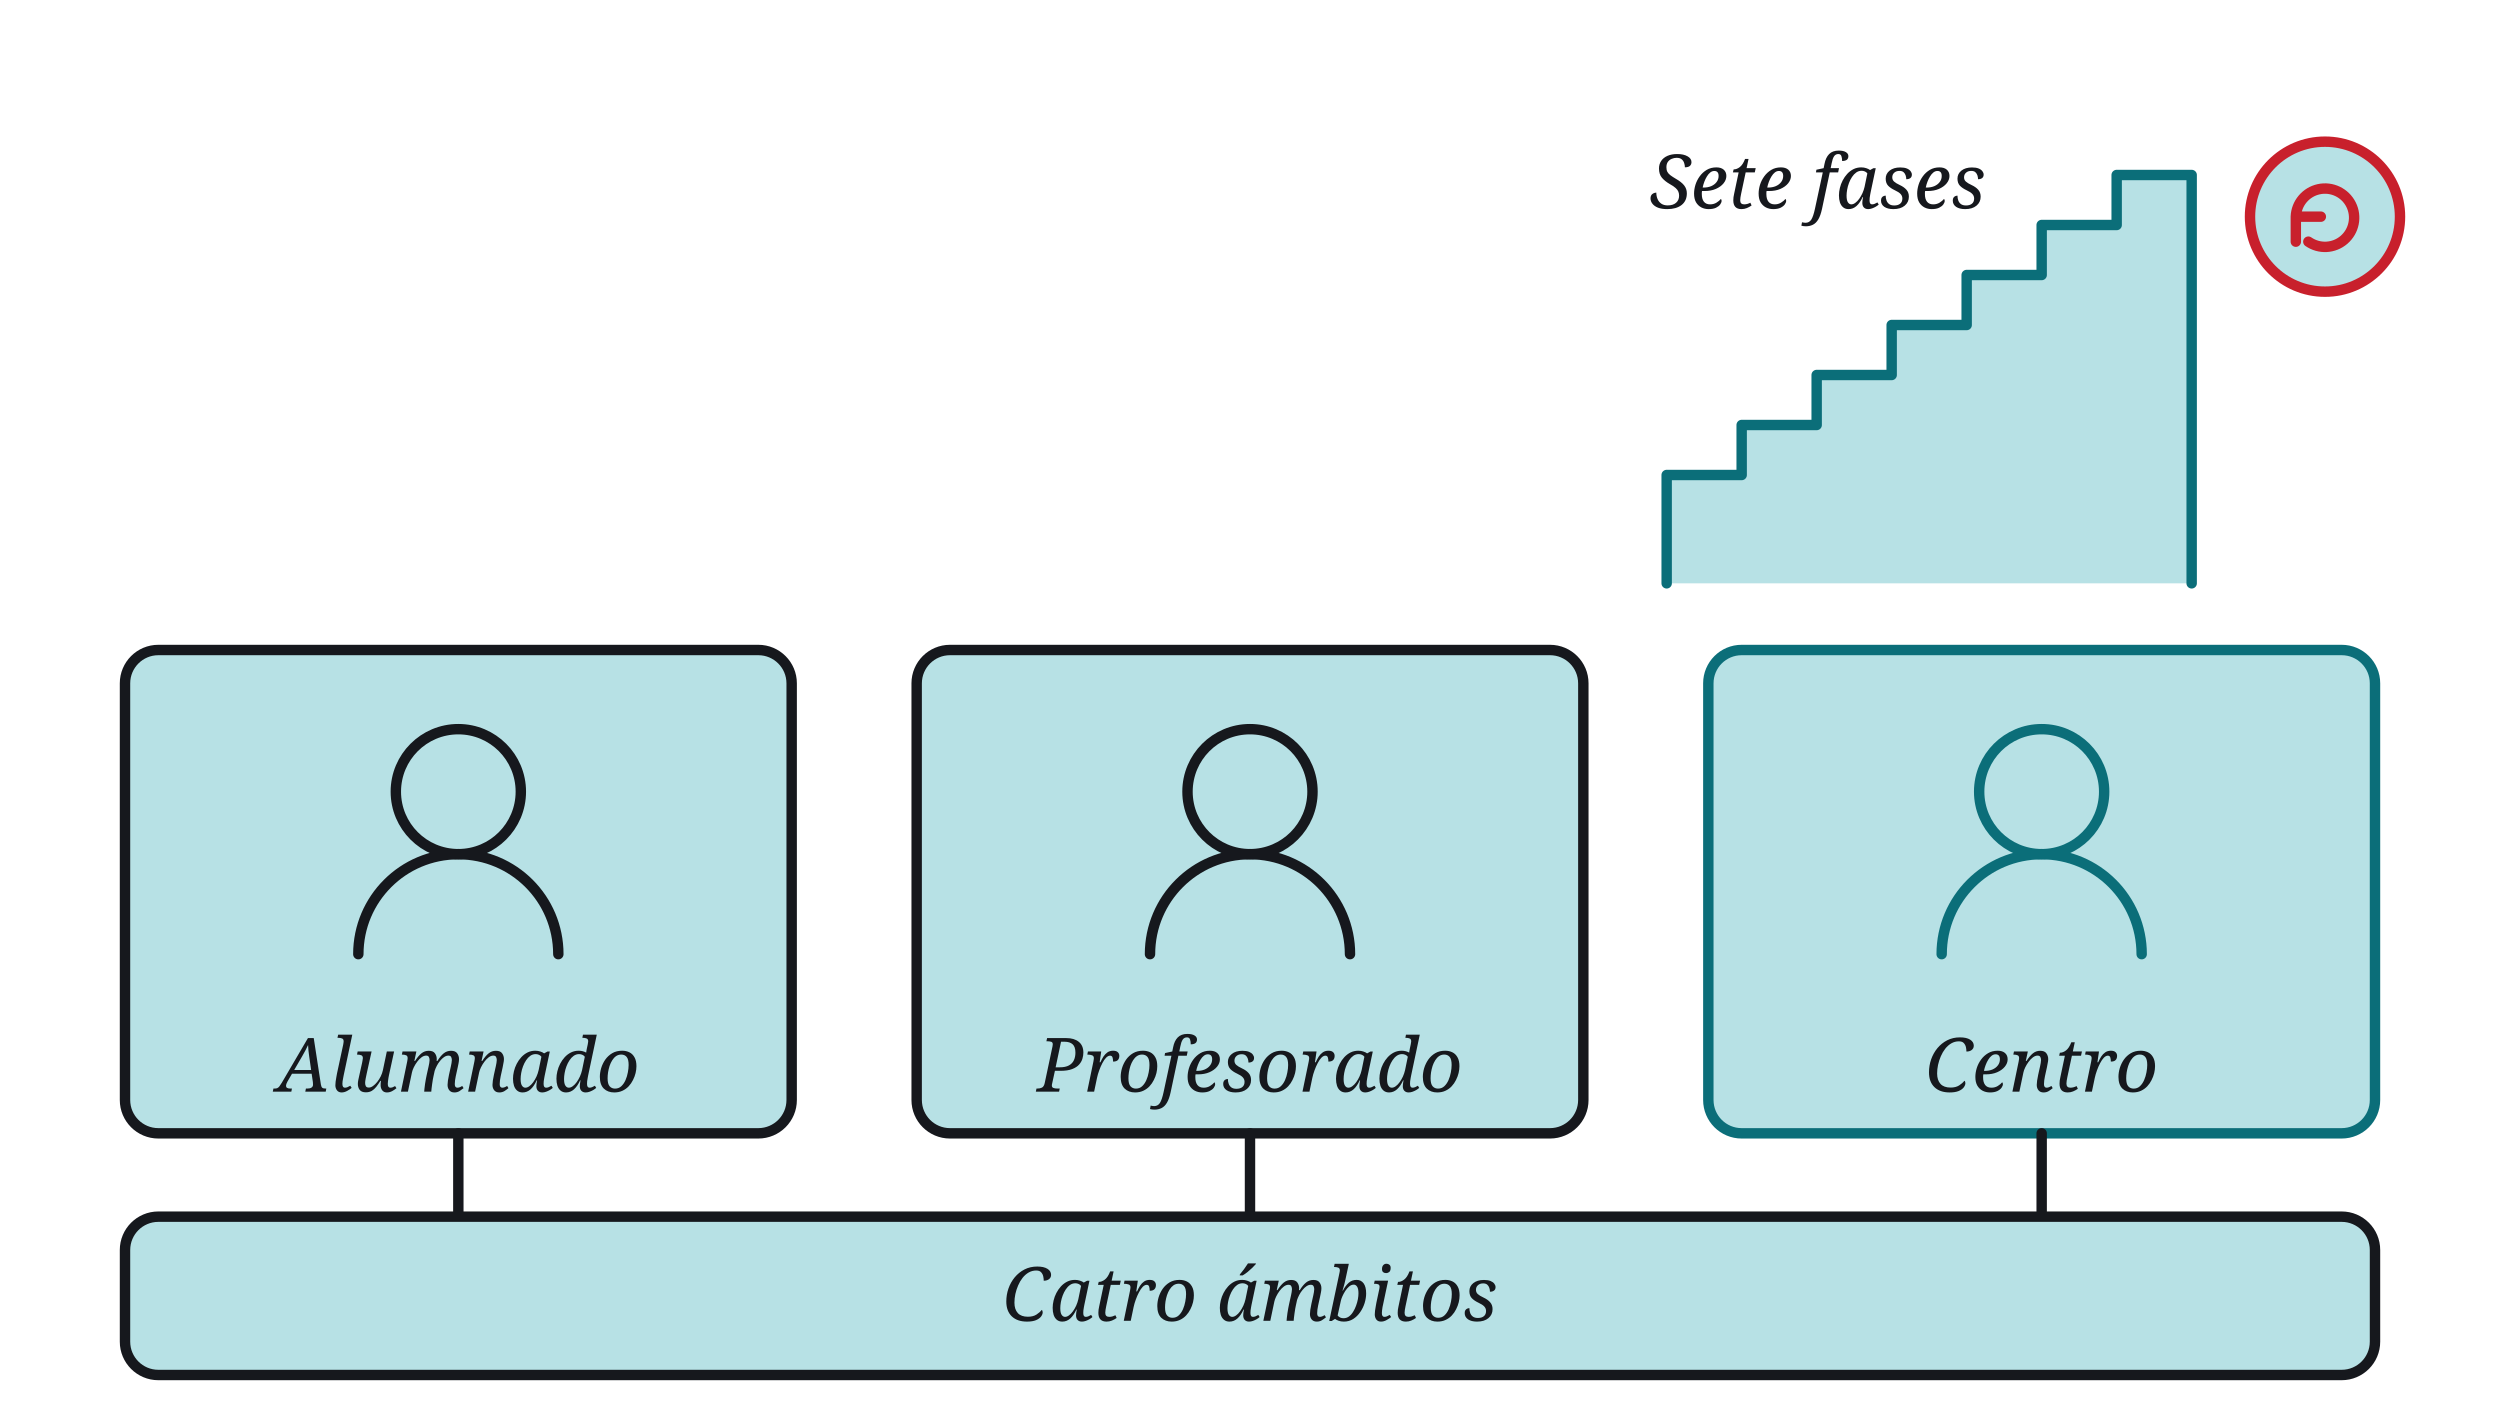
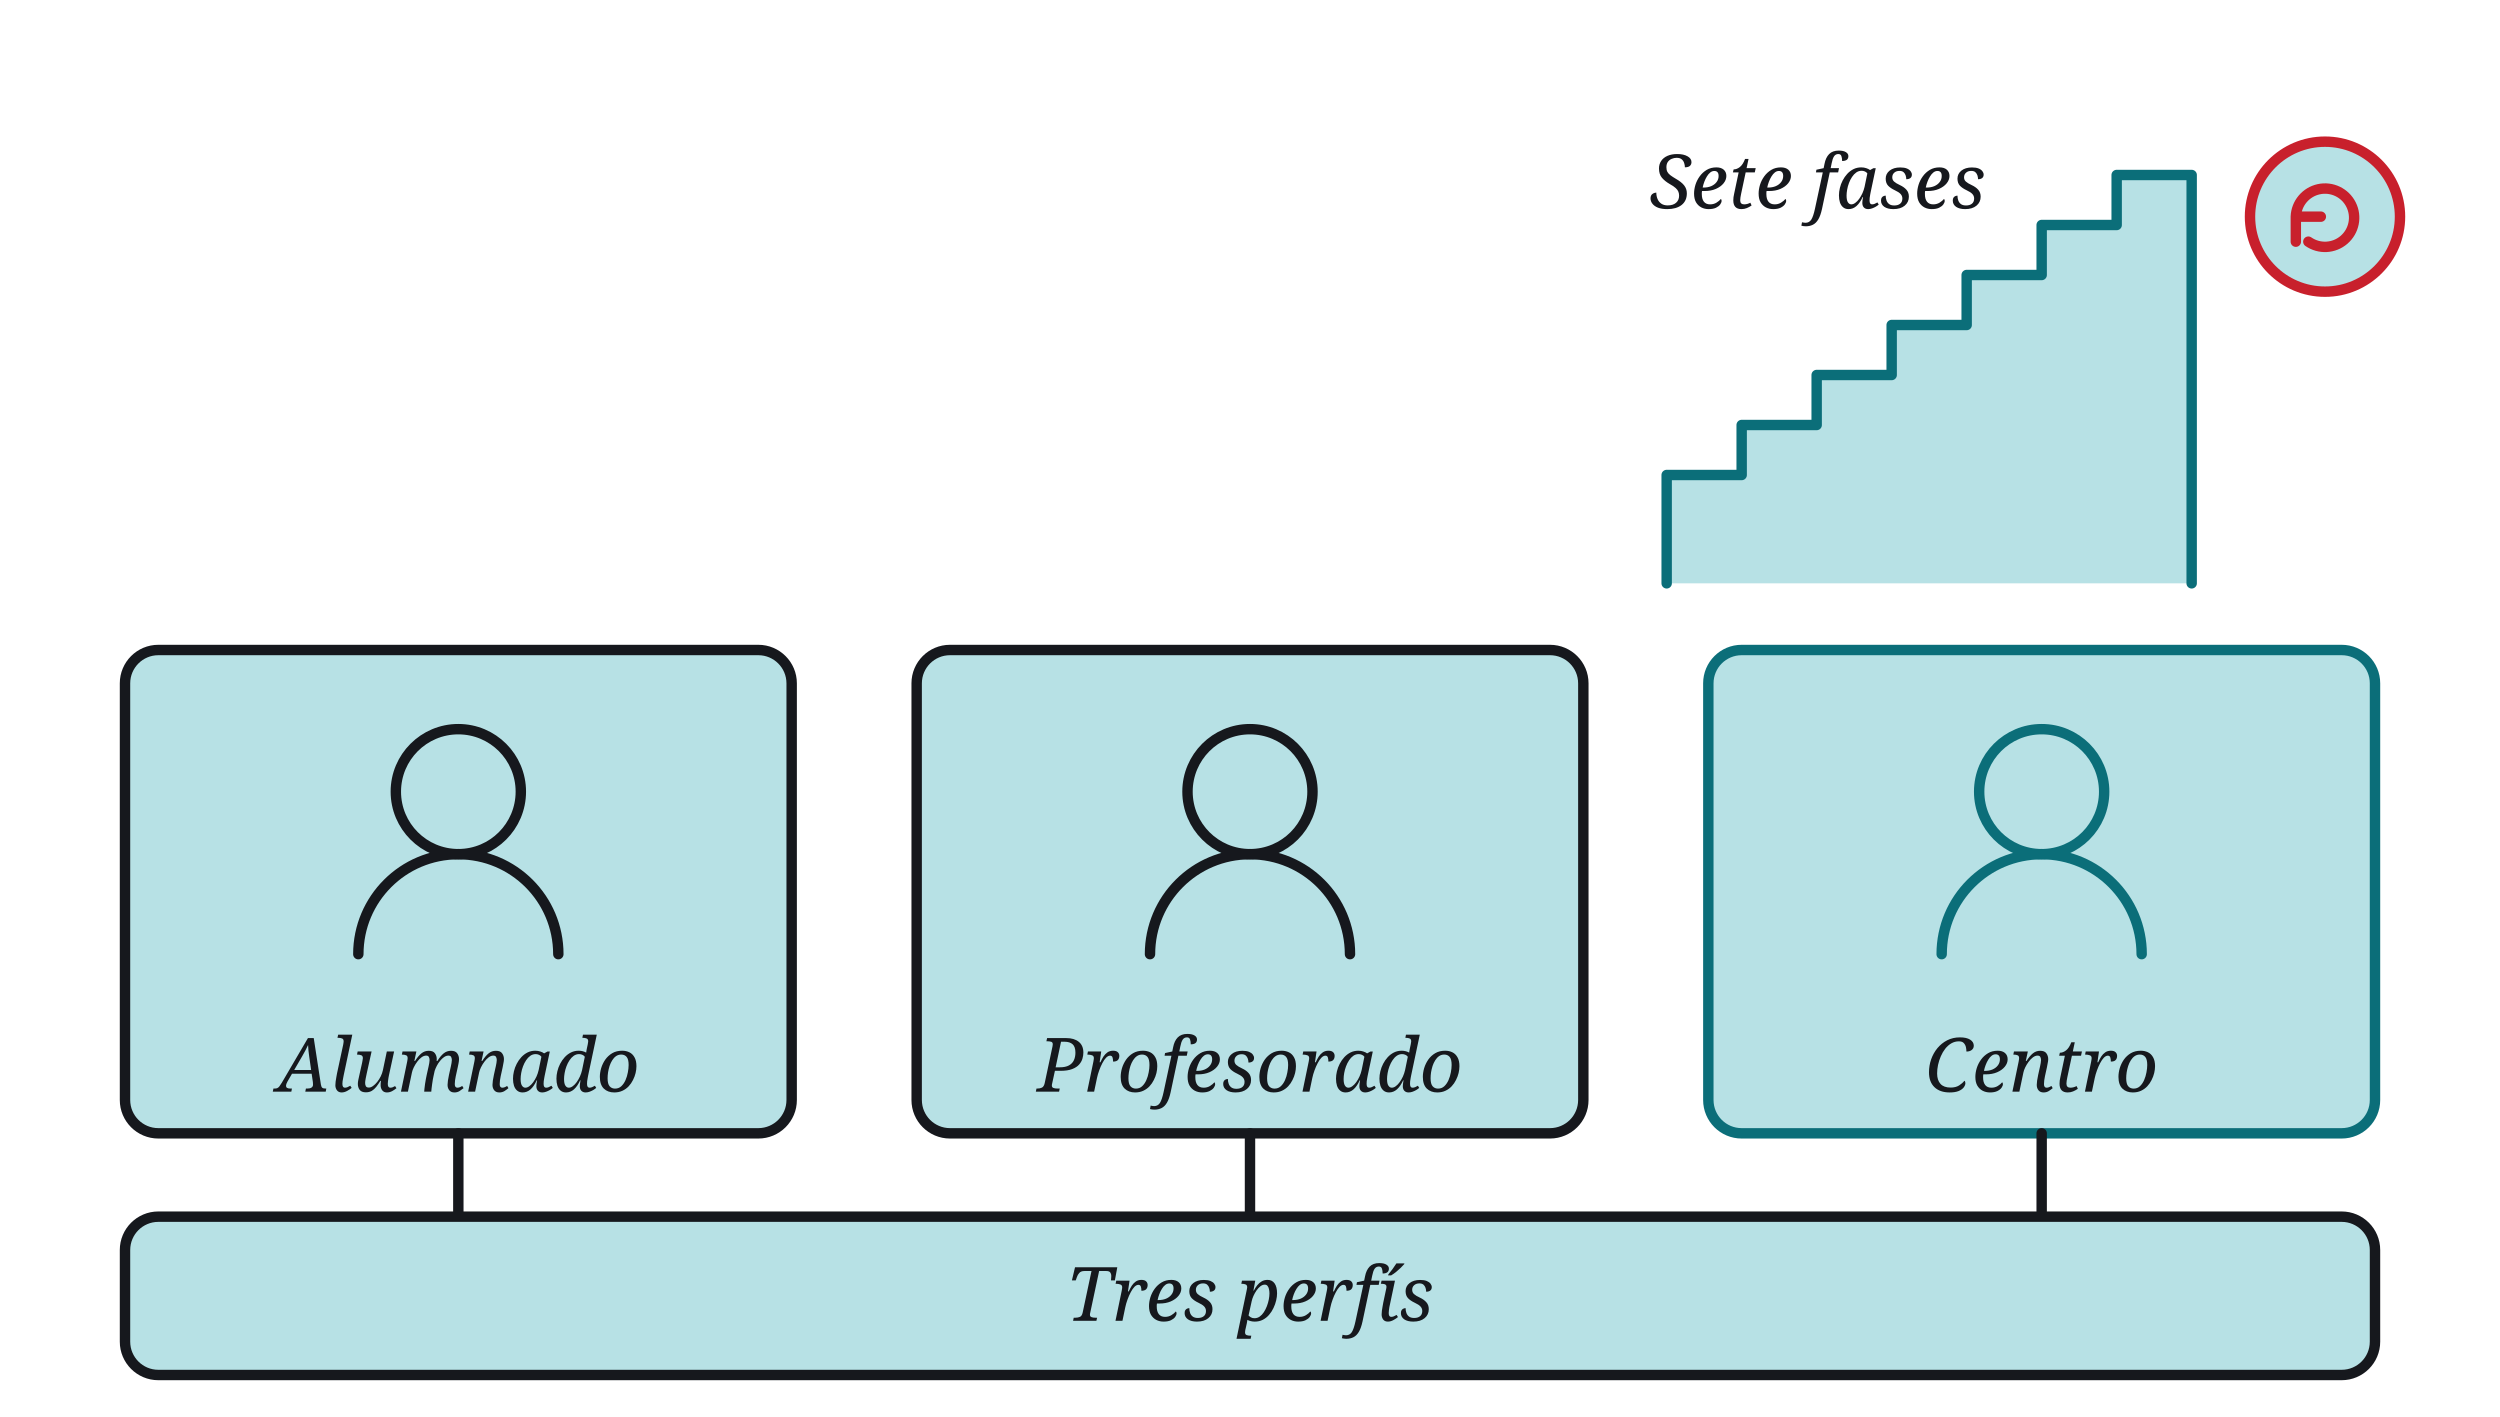
<svg xmlns="http://www.w3.org/2000/svg" class="ilu-d" viewBox="0 0 600 340">
  <style>svg.ilu-d{background:var(--sec-tinte,#e0f2f3)}.ilu-d .t{stroke: var(--ilu-tinta,#16181d); fill: none; stroke-width: 2.5; stroke-linecap: round; stroke-linejoin: round;}.ilu-d .a{stroke: var(--ilu-azul,#0b6e79); fill: none; stroke-width: 2.5; stroke-linecap: round; stroke-linejoin: round;}.ilu-d .r{stroke: var(--ilu-rojo,#c8202c); fill: none; stroke-width: 2.5; stroke-linecap: round; stroke-linejoin: round;}.ilu-d .fa{fill: var(--ilu-relleno,#b7e1e5); stroke: none;}.ilu-d .ft{fill: var(--ilu-tinta,#16181d); stroke: none;}.ilu-d .fz{fill: var(--ilu-azul,#0b6e79); stroke: none;}.ilu-d .lbl{fill: var(--ilu-tinta,#16181d); font-family: 'Newsreader', Georgia, serif; font-style: italic; font-size: 18px;}.ilu-d .num{fill: var(--ilu-tinta,#16181d); font-family: 'Newsreader', Georgia, serif; font-size: 34px; font-weight: 600;}.ilu-d .num-tres{font-size: 38px; font-weight: 700;}.ilu-d .nom-chatgpt{fill: var(--c-herramientas,#1c3faa);}.ilu-d .nom-vce{fill: var(--c-comunidad,#1d7547);}.ilu-d .nom-edumedia{fill: var(--c-multimedia,#a8206f);}.ilu-d .total{fill: var(--ilu-tinta,#16181d); font-family: 'Newsreader', Georgia, serif; font-size: 60px; font-weight: 700;}.ilu-d g.li2{stroke-width: 1.25;}.ilu-d g.li3{stroke-width: 0.833;}.ilu-d g.li4{stroke-width: 0.625;}</style>
  <rect class="fa" x="30" y="156" width="160" height="116" rx="8" />
  <rect class="t" x="30" y="156" width="160" height="116" rx="8" />
  <g class="t li3" transform="translate(74 166) scale(3)">
    <circle cx="12" cy="8" r="5" />
    <path d="M20 21a8 8 0 0 0-16 0" />
  </g>
  <text class="lbl" x="110" y="262" text-anchor="middle">Alumnado</text>
  <rect class="fa" x="220" y="156" width="160" height="116" rx="8" />
  <rect class="t" x="220" y="156" width="160" height="116" rx="8" />
  <g class="t li3" transform="translate(264 166) scale(3)">
    <circle cx="12" cy="8" r="5" />
    <path d="M20 21a8 8 0 0 0-16 0" />
  </g>
  <text class="lbl" x="300" y="262" text-anchor="middle">Profesorado</text>
  <rect class="fa" x="410" y="156" width="160" height="116" rx="8" />
  <rect class="a" x="410" y="156" width="160" height="116" rx="8" />
  <g class="a li3" transform="translate(454 166) scale(3)">
    <circle cx="12" cy="8" r="5" />
    <path d="M20 21a8 8 0 0 0-16 0" />
  </g>
  <text class="lbl" x="490" y="262" text-anchor="middle">Centro</text>
  <path class="t" d="M110 272 V292 M300 272 V292 M490 272 V292" />
  <rect class="fa" x="30" y="292" width="540" height="38" rx="8" />
  <rect class="t" x="30" y="292" width="540" height="38" rx="8" />
-   <text class="lbl" x="300" y="317" text-anchor="middle">Catro ámbitos</text>
+   <text class="lbl" x="300" y="317" text-anchor="middle">Tres perfís</text>
  <path class="fa" d="M400 140 V114 H418 V102 H436 V90 H454 V78 H472 V66 H490 V54 H508 V42 H526 V140 Z" />
  <path class="a" d="M400 140 V114 H418 V102 H436 V90 H454 V78 H472 V66 H490 V54 H508 V42 H526 V140" />
  <text class="lbl" x="396" y="50" text-anchor="start">Sete fases</text>
  <circle class="fa" cx="558" cy="52" r="18" />
  <circle class="r" cx="558" cy="52" r="18" />
  <path class="r" d="M551 52 a7 7 0 1 1 3 6 M551 58 V52 H557" />
</svg>
